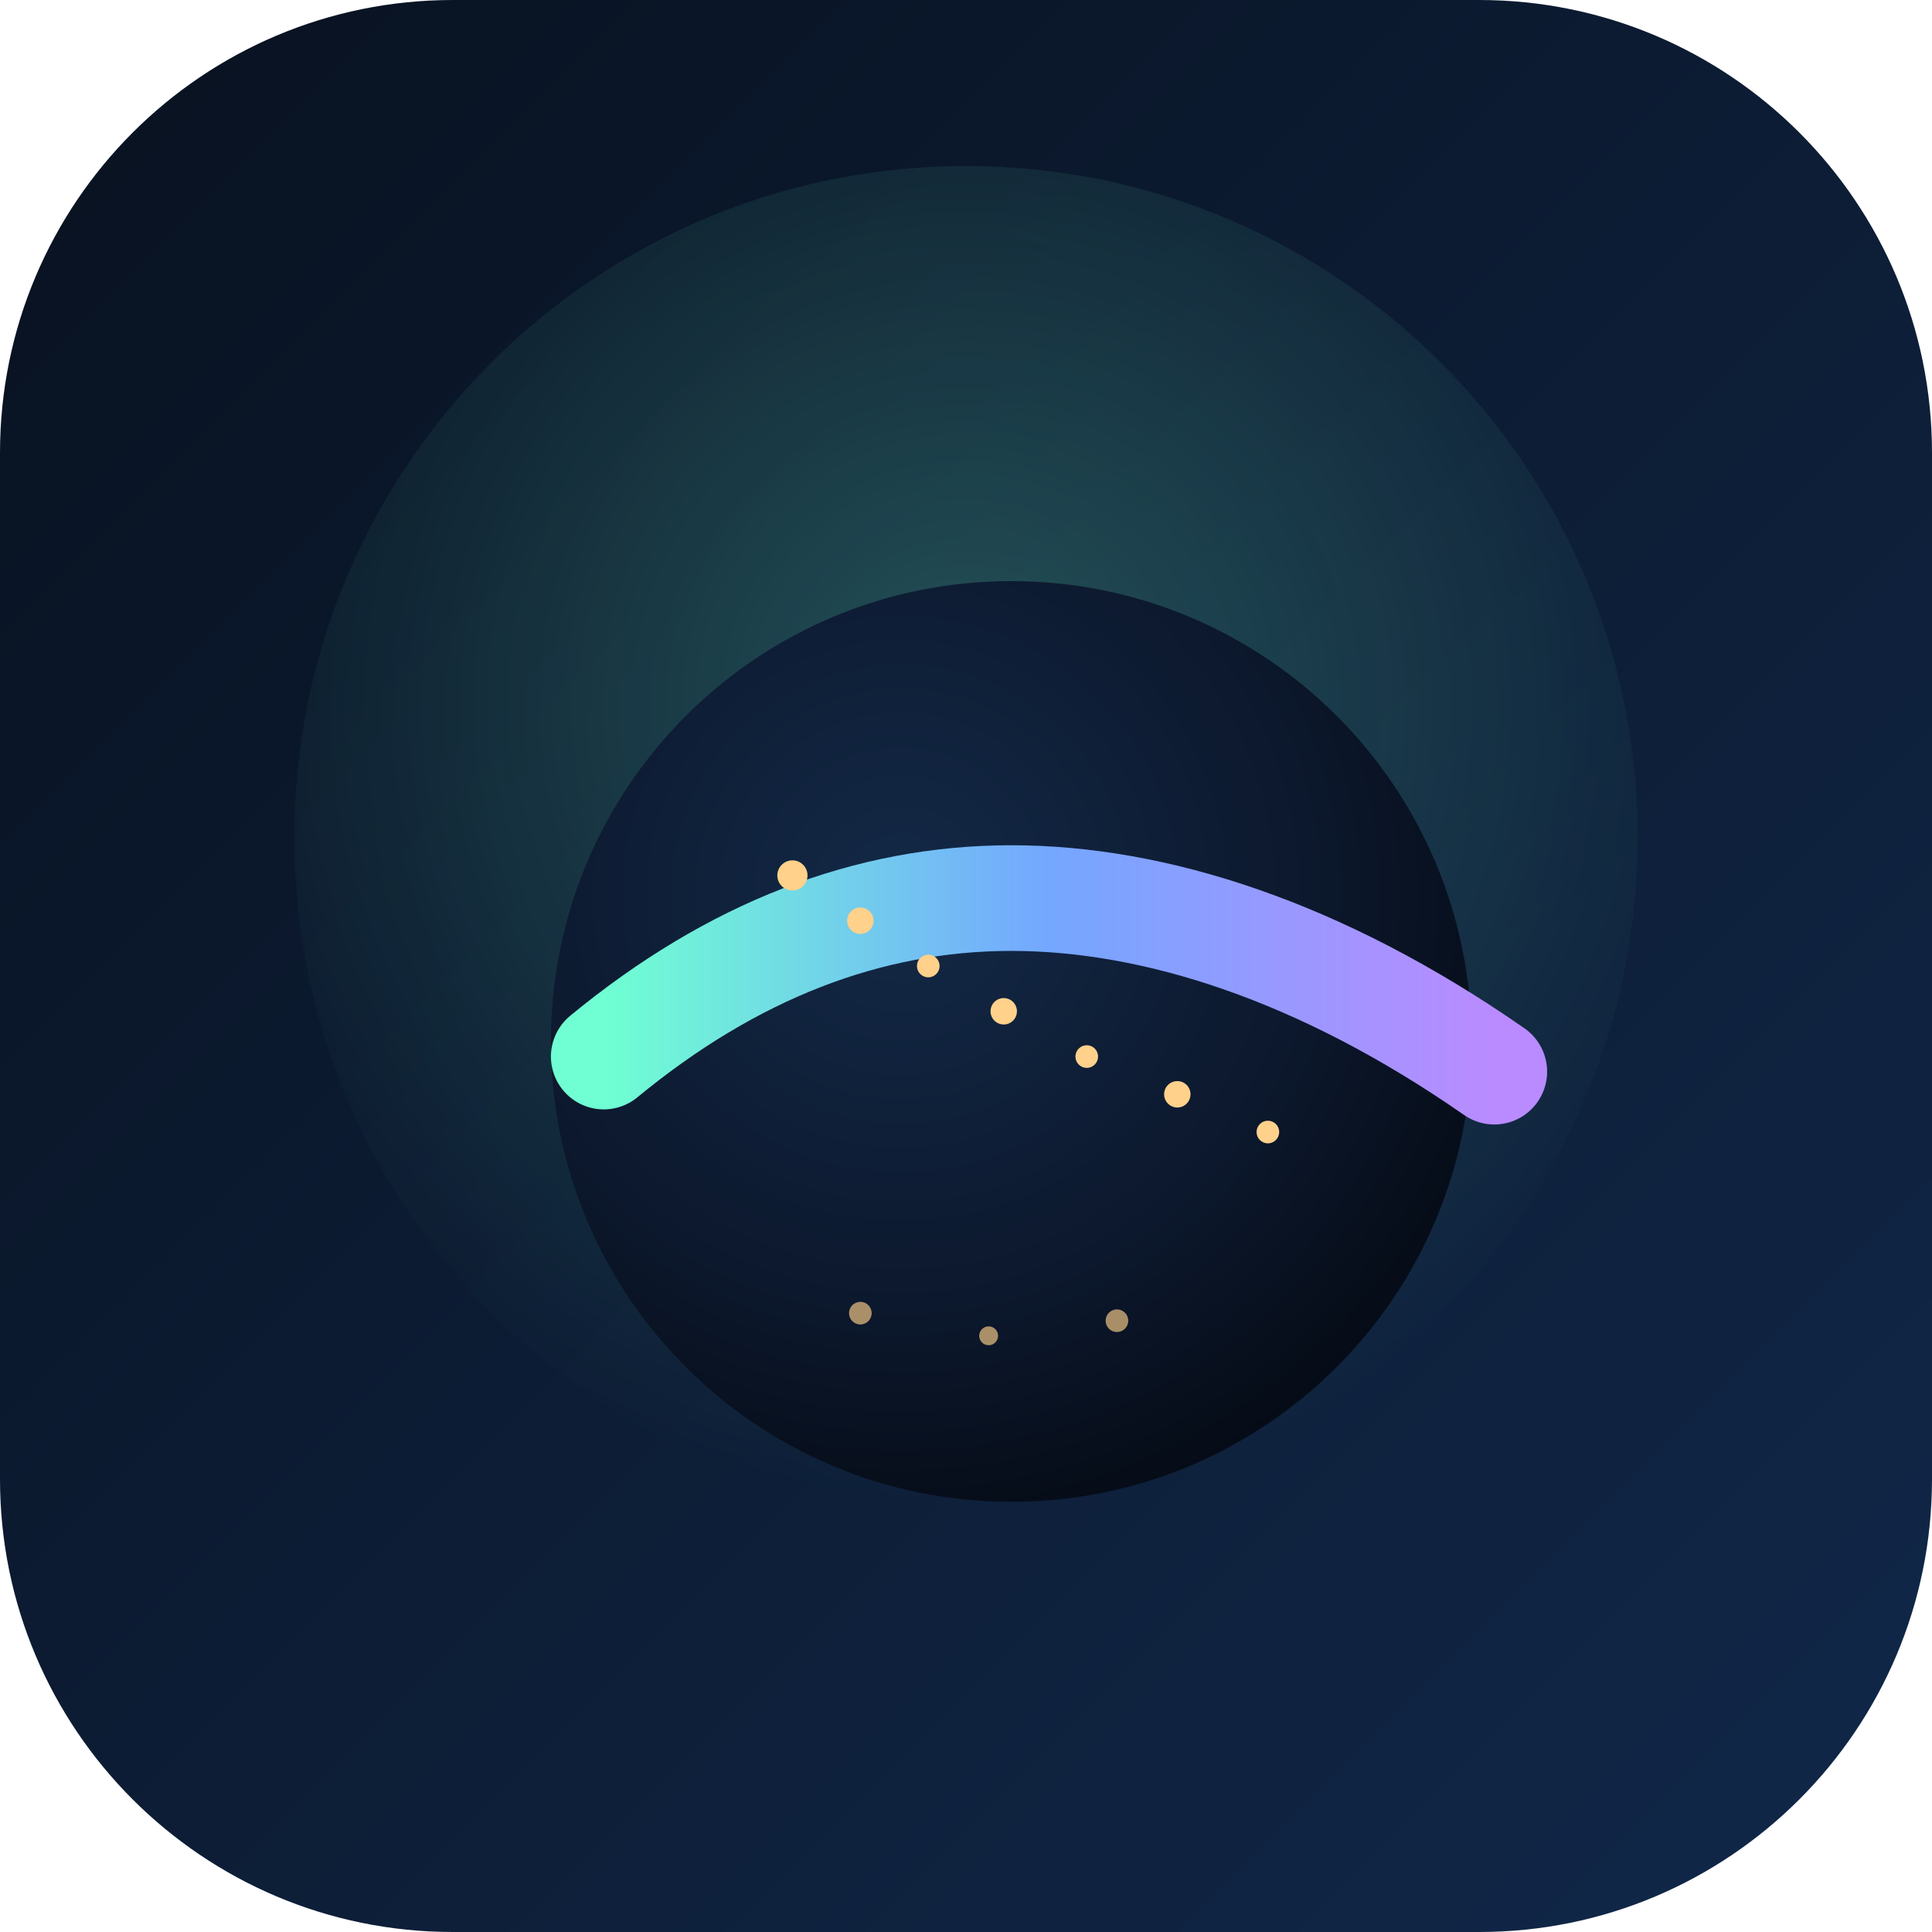
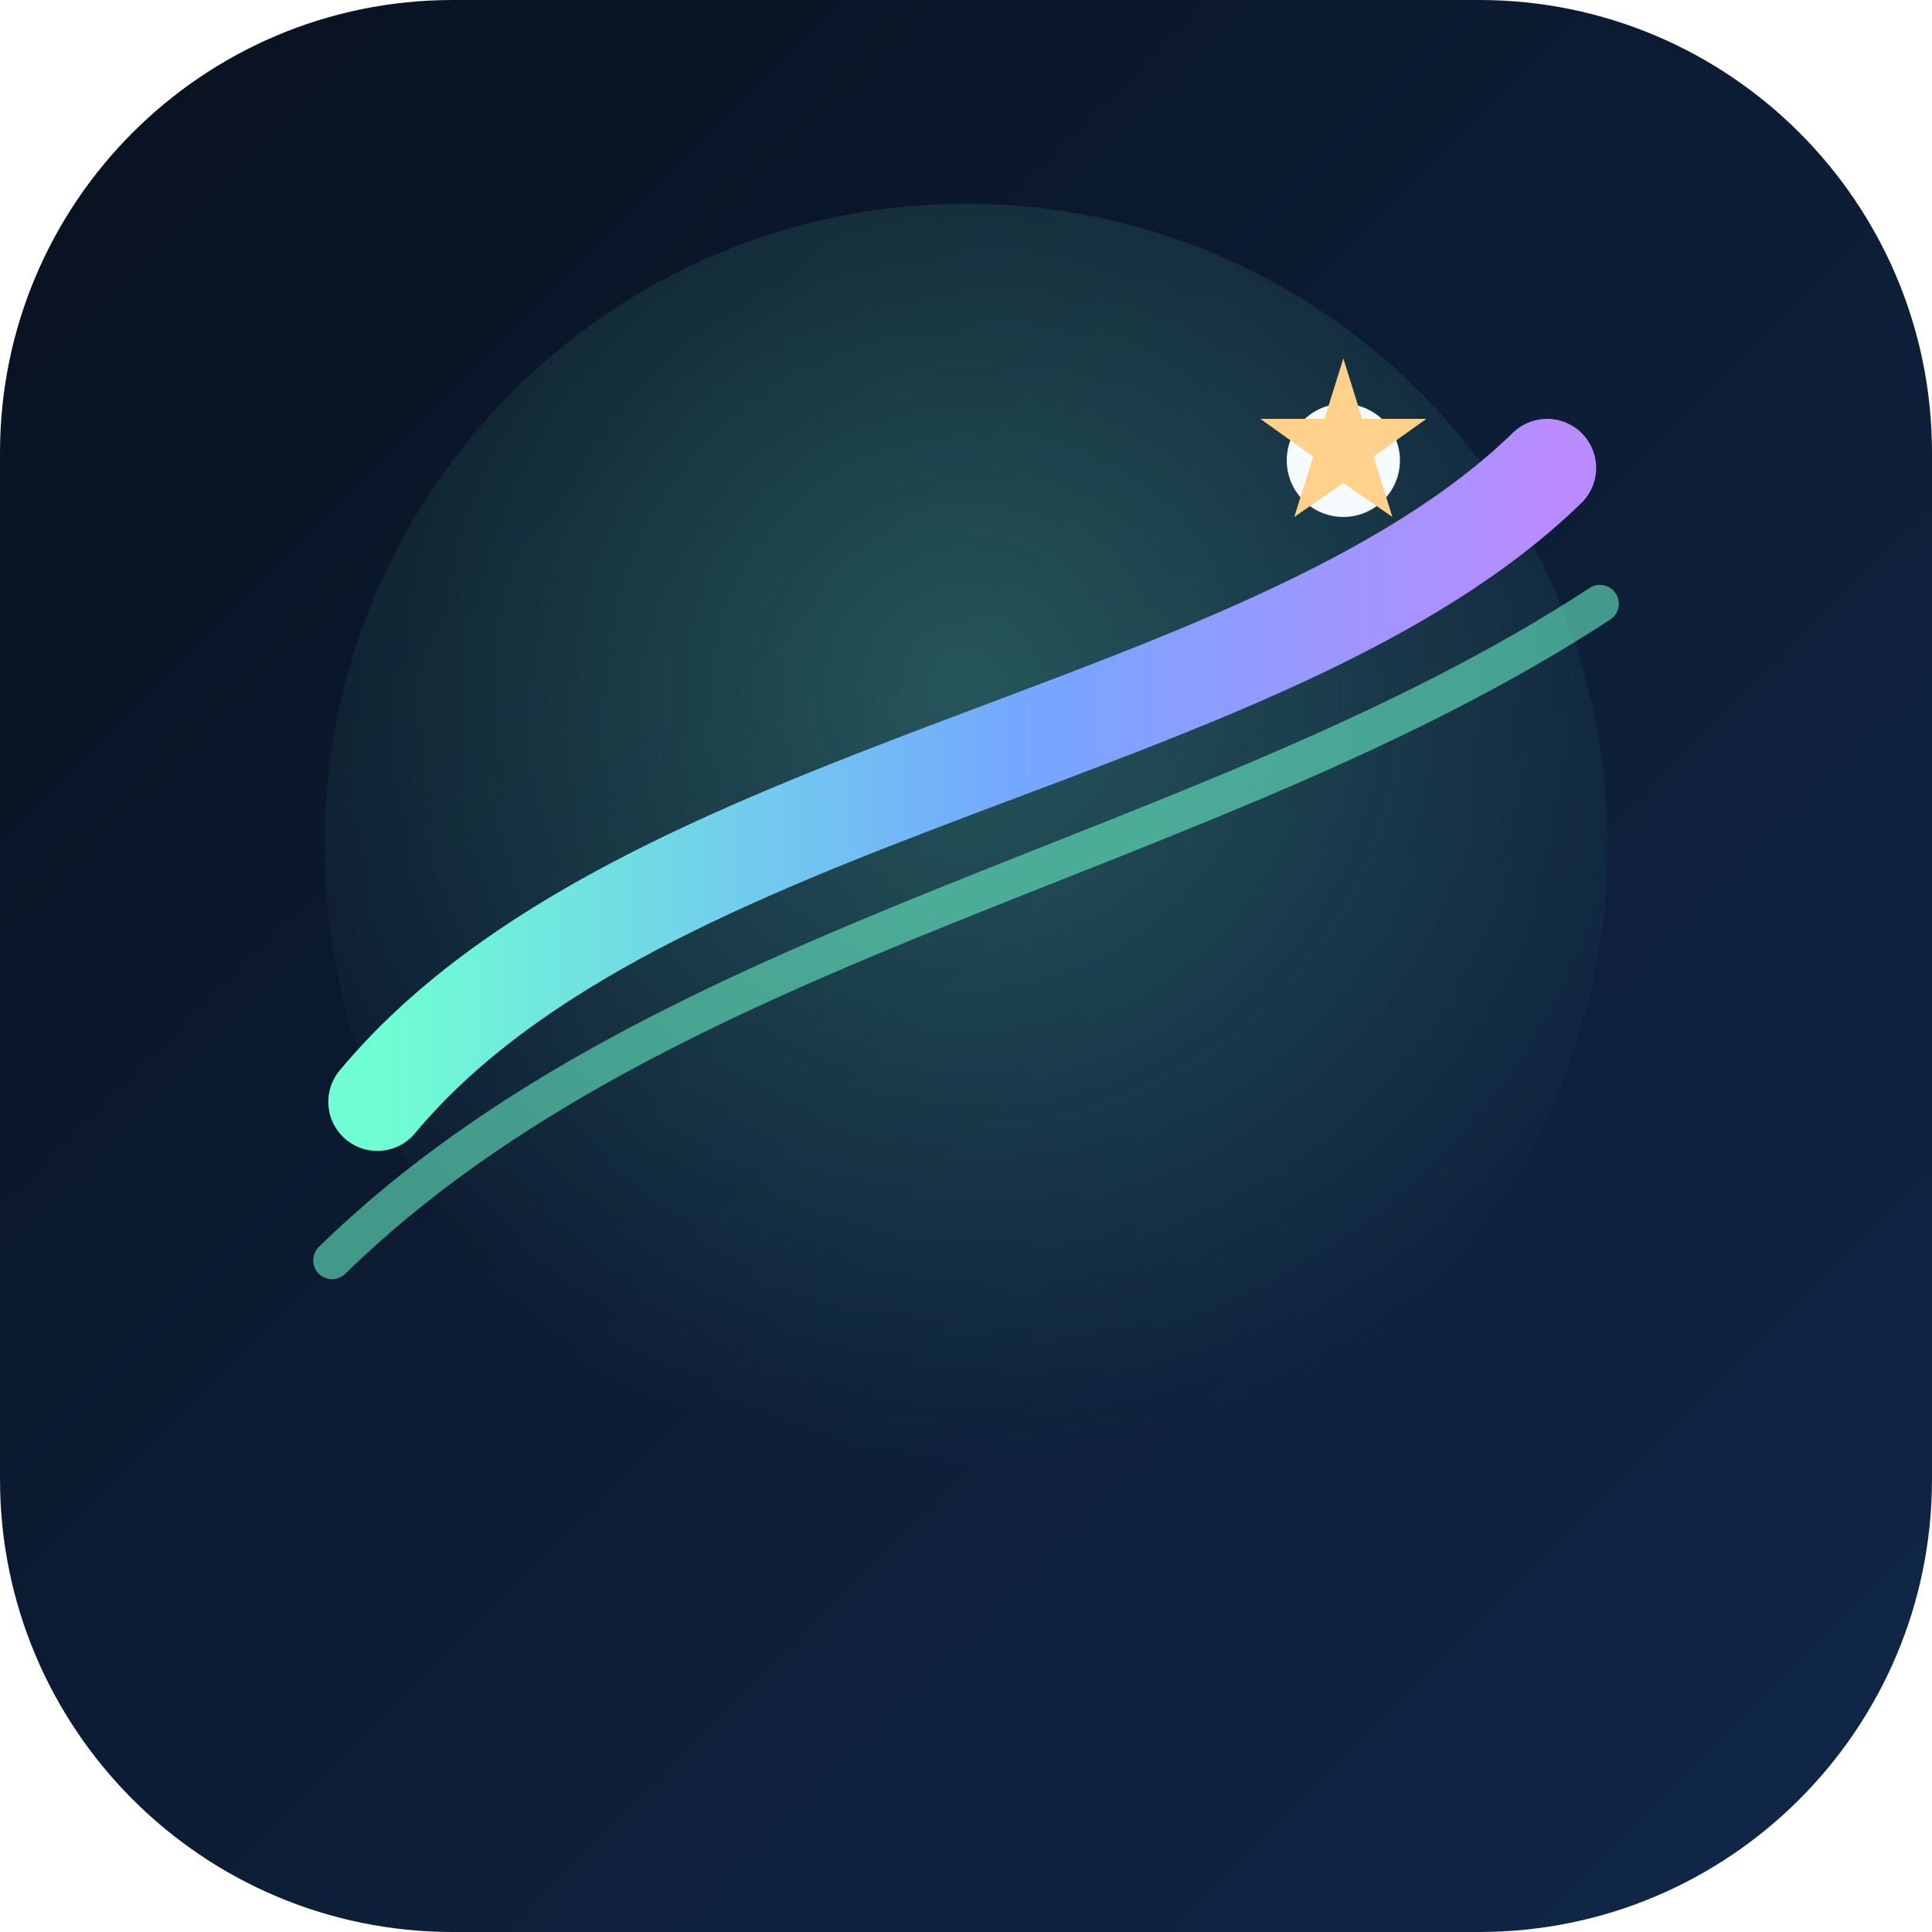
- <svg xmlns="http://www.w3.org/2000/svg" viewBox="0 0 512 512" role="img" aria-label="Aurora Hunt logo">
+ <svg xmlns="http://www.w3.org/2000/svg" viewBox="0 0 512 512" role="img" aria-label="Aurora Wave logo">
  <defs>
    <linearGradient id="bg" x1="0" y1="0" x2="1" y2="1">
      <stop offset="0%" stop-color="#08111f" />
      <stop offset="100%" stop-color="#11284a" />
    </linearGradient>
    <linearGradient id="aurora" x1="0" y1="0" x2="1" y2="0">
      <stop offset="0%" stop-color="#6fffd2" />
-       <stop offset="50%" stop-color="#74a7ff" />
+       <stop offset="55%" stop-color="#74a7ff" />
      <stop offset="100%" stop-color="#b98bff" />
    </linearGradient>
-     <radialGradient id="glow" cx="50%" cy="40%" r="60%">
-       <stop offset="0%" stop-color="#6fffd2" stop-opacity="0.24" />
+     <radialGradient id="glow" cx="50%" cy="38%" r="60%">
+       <stop offset="0%" stop-color="#6fffd2" stop-opacity="0.26" />
      <stop offset="100%" stop-color="#6fffd2" stop-opacity="0" />
-     </radialGradient>
-     <radialGradient id="earth" cx="38%" cy="34%" r="72%">
-       <stop offset="0%" stop-color="#132947" />
-       <stop offset="62%" stop-color="#0c182d" />
-       <stop offset="100%" stop-color="#050b15" />
    </radialGradient>
  </defs>
  <rect width="512" height="512" rx="120" fill="url(#bg)" />
-   <circle cx="256" cy="222" r="178" fill="url(#glow)" />
-   <circle cx="268" cy="276" r="122" fill="url(#earth)" />
-   <path d="M160 280c34-28 70-42 108-42s82 14 128 46" fill="none" stroke="url(#aurora)" stroke-width="28" stroke-linecap="round" />
-   <circle cx="210" cy="232" r="4" fill="#ffd18b" />
-   <circle cx="228" cy="244" r="3.5" fill="#ffd18b" />
-   <circle cx="246" cy="256" r="3" fill="#ffd18b" />
-   <circle cx="266" cy="268" r="3.5" fill="#ffd18b" />
-   <circle cx="288" cy="280" r="3" fill="#ffd18b" />
-   <circle cx="312" cy="290" r="3.5" fill="#ffd18b" />
-   <circle cx="336" cy="300" r="3" fill="#ffd18b" />
-   <circle cx="228" cy="348" r="3" fill="#ffd18b" opacity="0.65" />
-   <circle cx="262" cy="354" r="2.5" fill="#ffd18b" opacity="0.65" />
-   <circle cx="296" cy="350" r="3" fill="#ffd18b" opacity="0.65" />
+   <circle cx="256" cy="224" r="170" fill="url(#glow)" />
+   <path d="M100 292C170 208 336 196 410 124" fill="none" stroke="url(#aurora)" stroke-width="26" stroke-linecap="round" />
+   <path d="M88 334C176 248 320 228 424 160" fill="none" stroke="#6fffd2" stroke-width="10" stroke-linecap="round" opacity="0.55" />
+   <circle cx="356" cy="122" r="15" fill="#f6fbff" />
+   <path d="M356 95l5 16h17l-14 10 5 16-13-9-13 9 5-16-14-10h17z" fill="#ffd18b" />
</svg>
